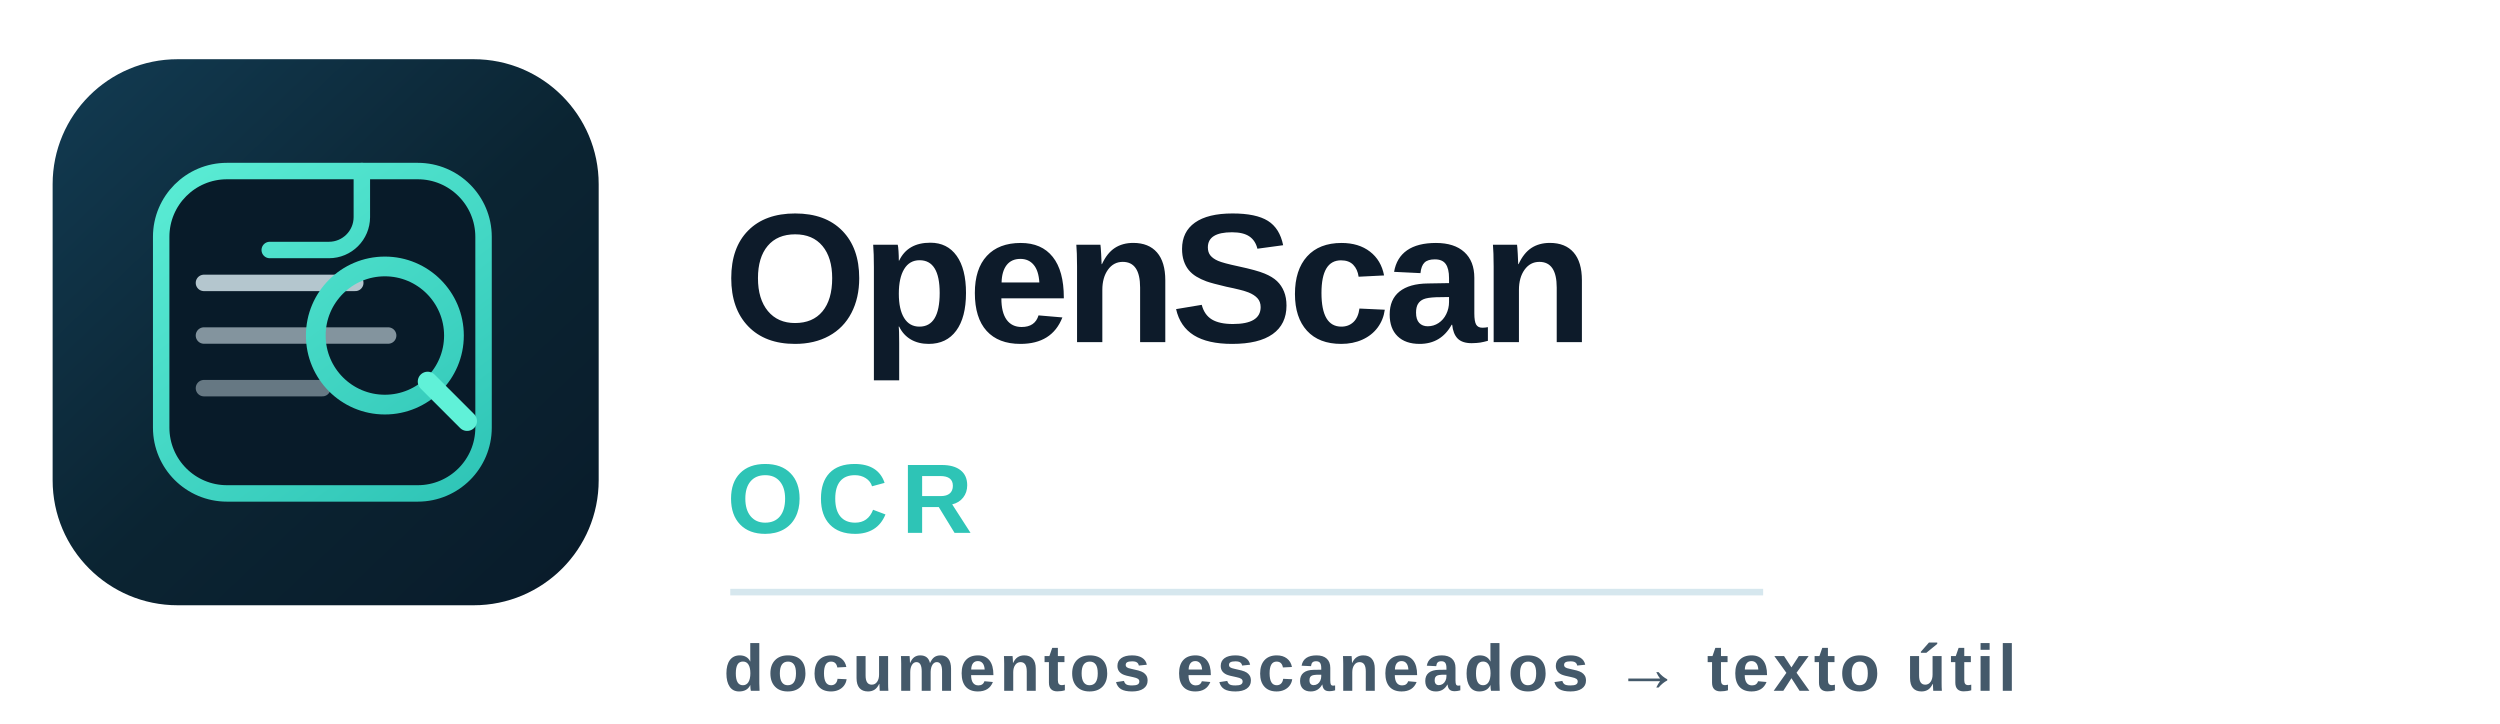
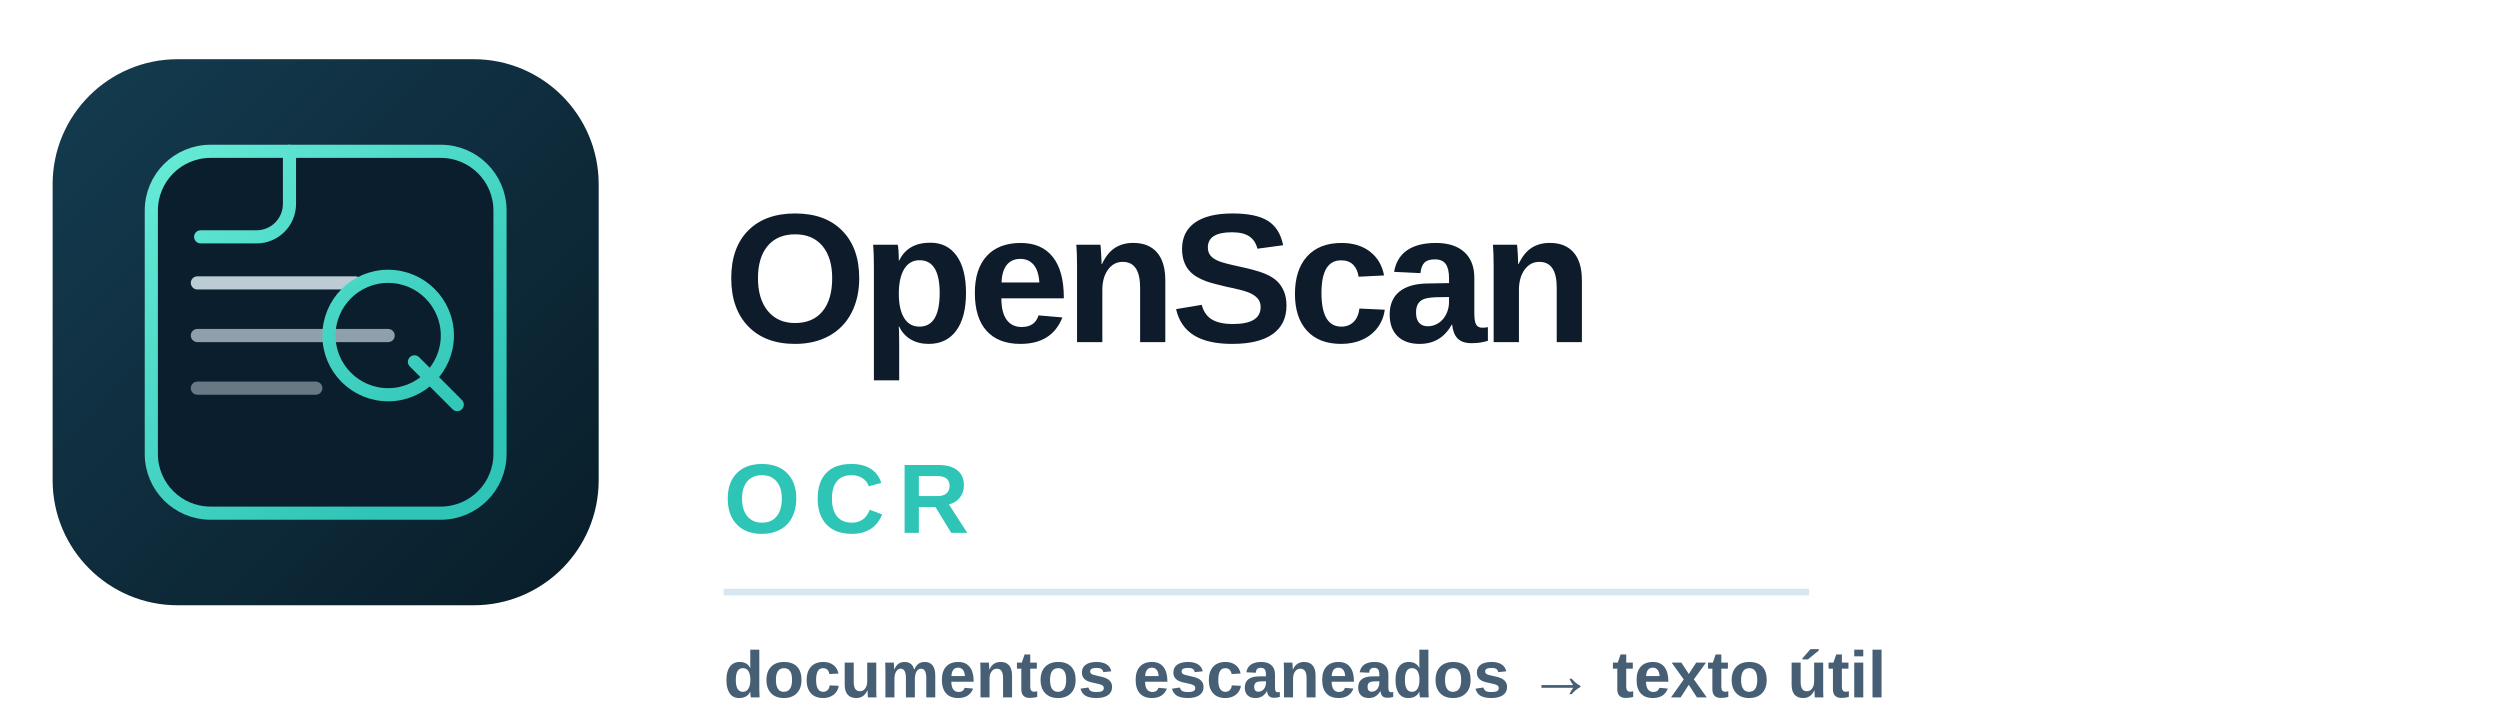
<svg xmlns="http://www.w3.org/2000/svg" width="760" height="220" viewBox="0 0 760 220" fill="none">
  <defs>
-     <linearGradient id="bg" x1="22" y1="14" x2="174" y2="174" gradientUnits="userSpaceOnUse">
-       <stop stop-color="#123B52" />
-       <stop offset="0.55" stop-color="#0B2432" />
-       <stop offset="1" stop-color="#091C2B" />
+     <linearGradient id="bg" x1="8" y1="10" x2="176" y2="176" gradientUnits="userSpaceOnUse">
+       <stop stop-color="#153D52" />
+       <stop offset="1" stop-color="#091E2A" />
    </linearGradient>
-     <linearGradient id="accent" x1="52" y1="30" x2="142" y2="154" gradientUnits="userSpaceOnUse">
-       <stop stop-color="#60F1D8" />
+     <linearGradient id="accent" x1="28" y1="22" x2="130" y2="144" gradientUnits="userSpaceOnUse">
+       <stop stop-color="#74F4DE" />
      <stop offset="1" stop-color="#2EC4B6" />
    </linearGradient>
  </defs>
-   <g transform="translate(0 0)">
+   <g>
    <rect x="16" y="18" width="166" height="166" rx="38" fill="url(#bg)" />
-     <rect x="49" y="52" width="98" height="98" rx="20" fill="#081B29" stroke="url(#accent)" stroke-width="5" />
-     <path d="M110 52V66C110 71.523 105.523 76 100 76H82" stroke="url(#accent)" stroke-width="5" stroke-linecap="round" />
-     <path d="M62 86H108" stroke="#E7F8FF" stroke-width="5" stroke-linecap="round" opacity="0.77" />
-     <path d="M62 102H118" stroke="#E7F8FF" stroke-width="5" stroke-linecap="round" opacity="0.55" />
-     <path d="M62 118H98" stroke="#E7F8FF" stroke-width="5" stroke-linecap="round" opacity="0.42" />
-     <circle cx="117" cy="102" r="21" stroke="url(#accent)" stroke-width="6" fill="none" />
-     <path d="M130 116L142 128" stroke="#60F1D8" stroke-width="6" stroke-linecap="round" />
+     <rect x="46" y="46" width="106" height="110" rx="18" fill="#0A1E2D" stroke="url(#accent)" stroke-width="4" />
+     <path d="M88 46V62C88 67.523 83.523 72 78 72H61" stroke="url(#accent)" stroke-width="4" stroke-linecap="round" />
+     <path d="M60 86H108" stroke="#E9F7FF" stroke-width="4" stroke-linecap="round" opacity="0.8" />
+     <path d="M60 102H118" stroke="#E9F7FF" stroke-width="4" stroke-linecap="round" opacity="0.6" />
+     <path d="M60 118H96" stroke="#E9F7FF" stroke-width="4" stroke-linecap="round" opacity="0.42" />
+     <circle cx="118" cy="102" r="18" stroke="url(#accent)" stroke-width="4" fill="none" />
+     <path d="M126 110L139 123" stroke="url(#accent)" stroke-width="4" stroke-linecap="round" />
  </g>
  <g transform="translate(220 52)">
    <text x="0" y="52" fill="#0D1B2A" font-family="Segoe UI, Arial, sans-serif" font-size="56" font-weight="700" letter-spacing="-1.8">OpenScan</text>
-     <text x="1" y="110" fill="#2EC4B6" font-family="Segoe UI, Arial, sans-serif" font-size="30" font-weight="700" letter-spacing="4">OCR</text>
-     <path d="M2 128H316" stroke="#D6E7EE" stroke-width="2" />
-     <text x="0" y="158" fill="#44596A" font-family="Segoe UI, Arial, sans-serif" font-size="20" font-weight="600" letter-spacing="1.2">documentos escaneados → texto útil</text>
+     <text x="0" y="110" fill="#2EC4B6" font-family="Segoe UI, Arial, sans-serif" font-size="30" font-weight="700" letter-spacing="4">OCR</text>
+     <path d="M0 128H330" stroke="#D7E7F0" stroke-width="2" />
+     <text x="0" y="160" fill="#465F75" font-family="Segoe UI, Arial, sans-serif" font-size="20" font-weight="600">documentos escaneados → texto útil</text>
  </g>
</svg>
